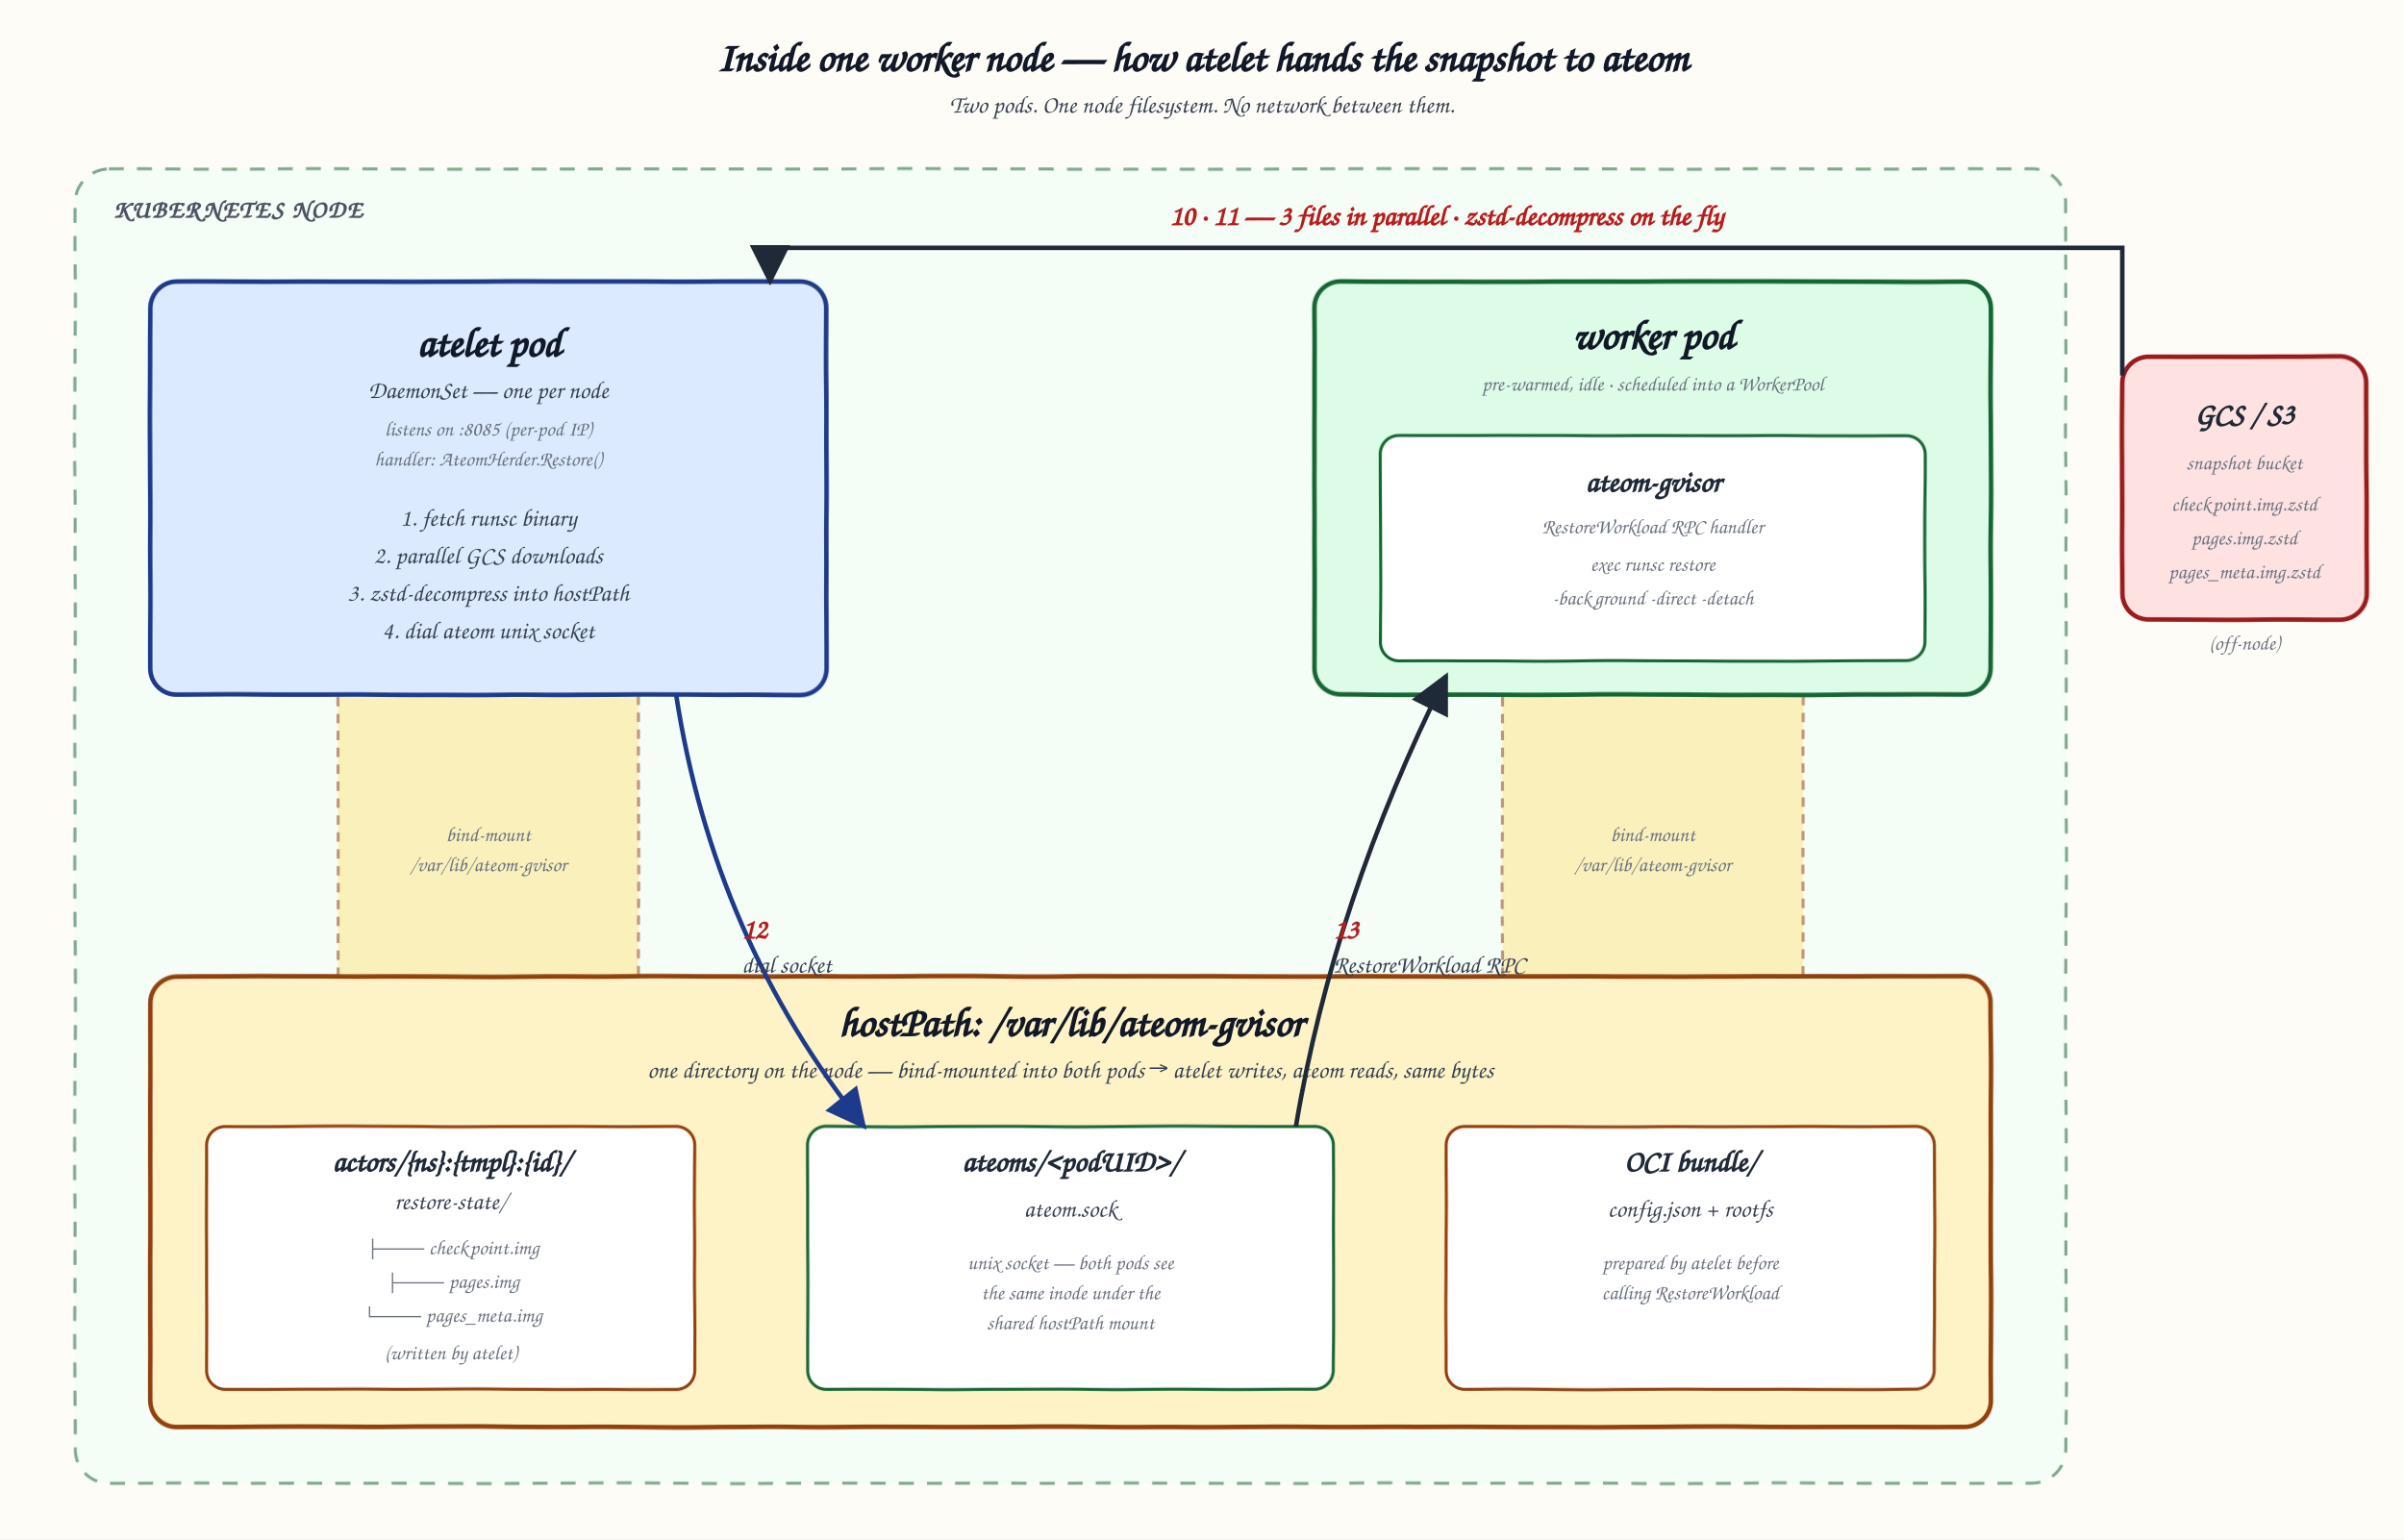
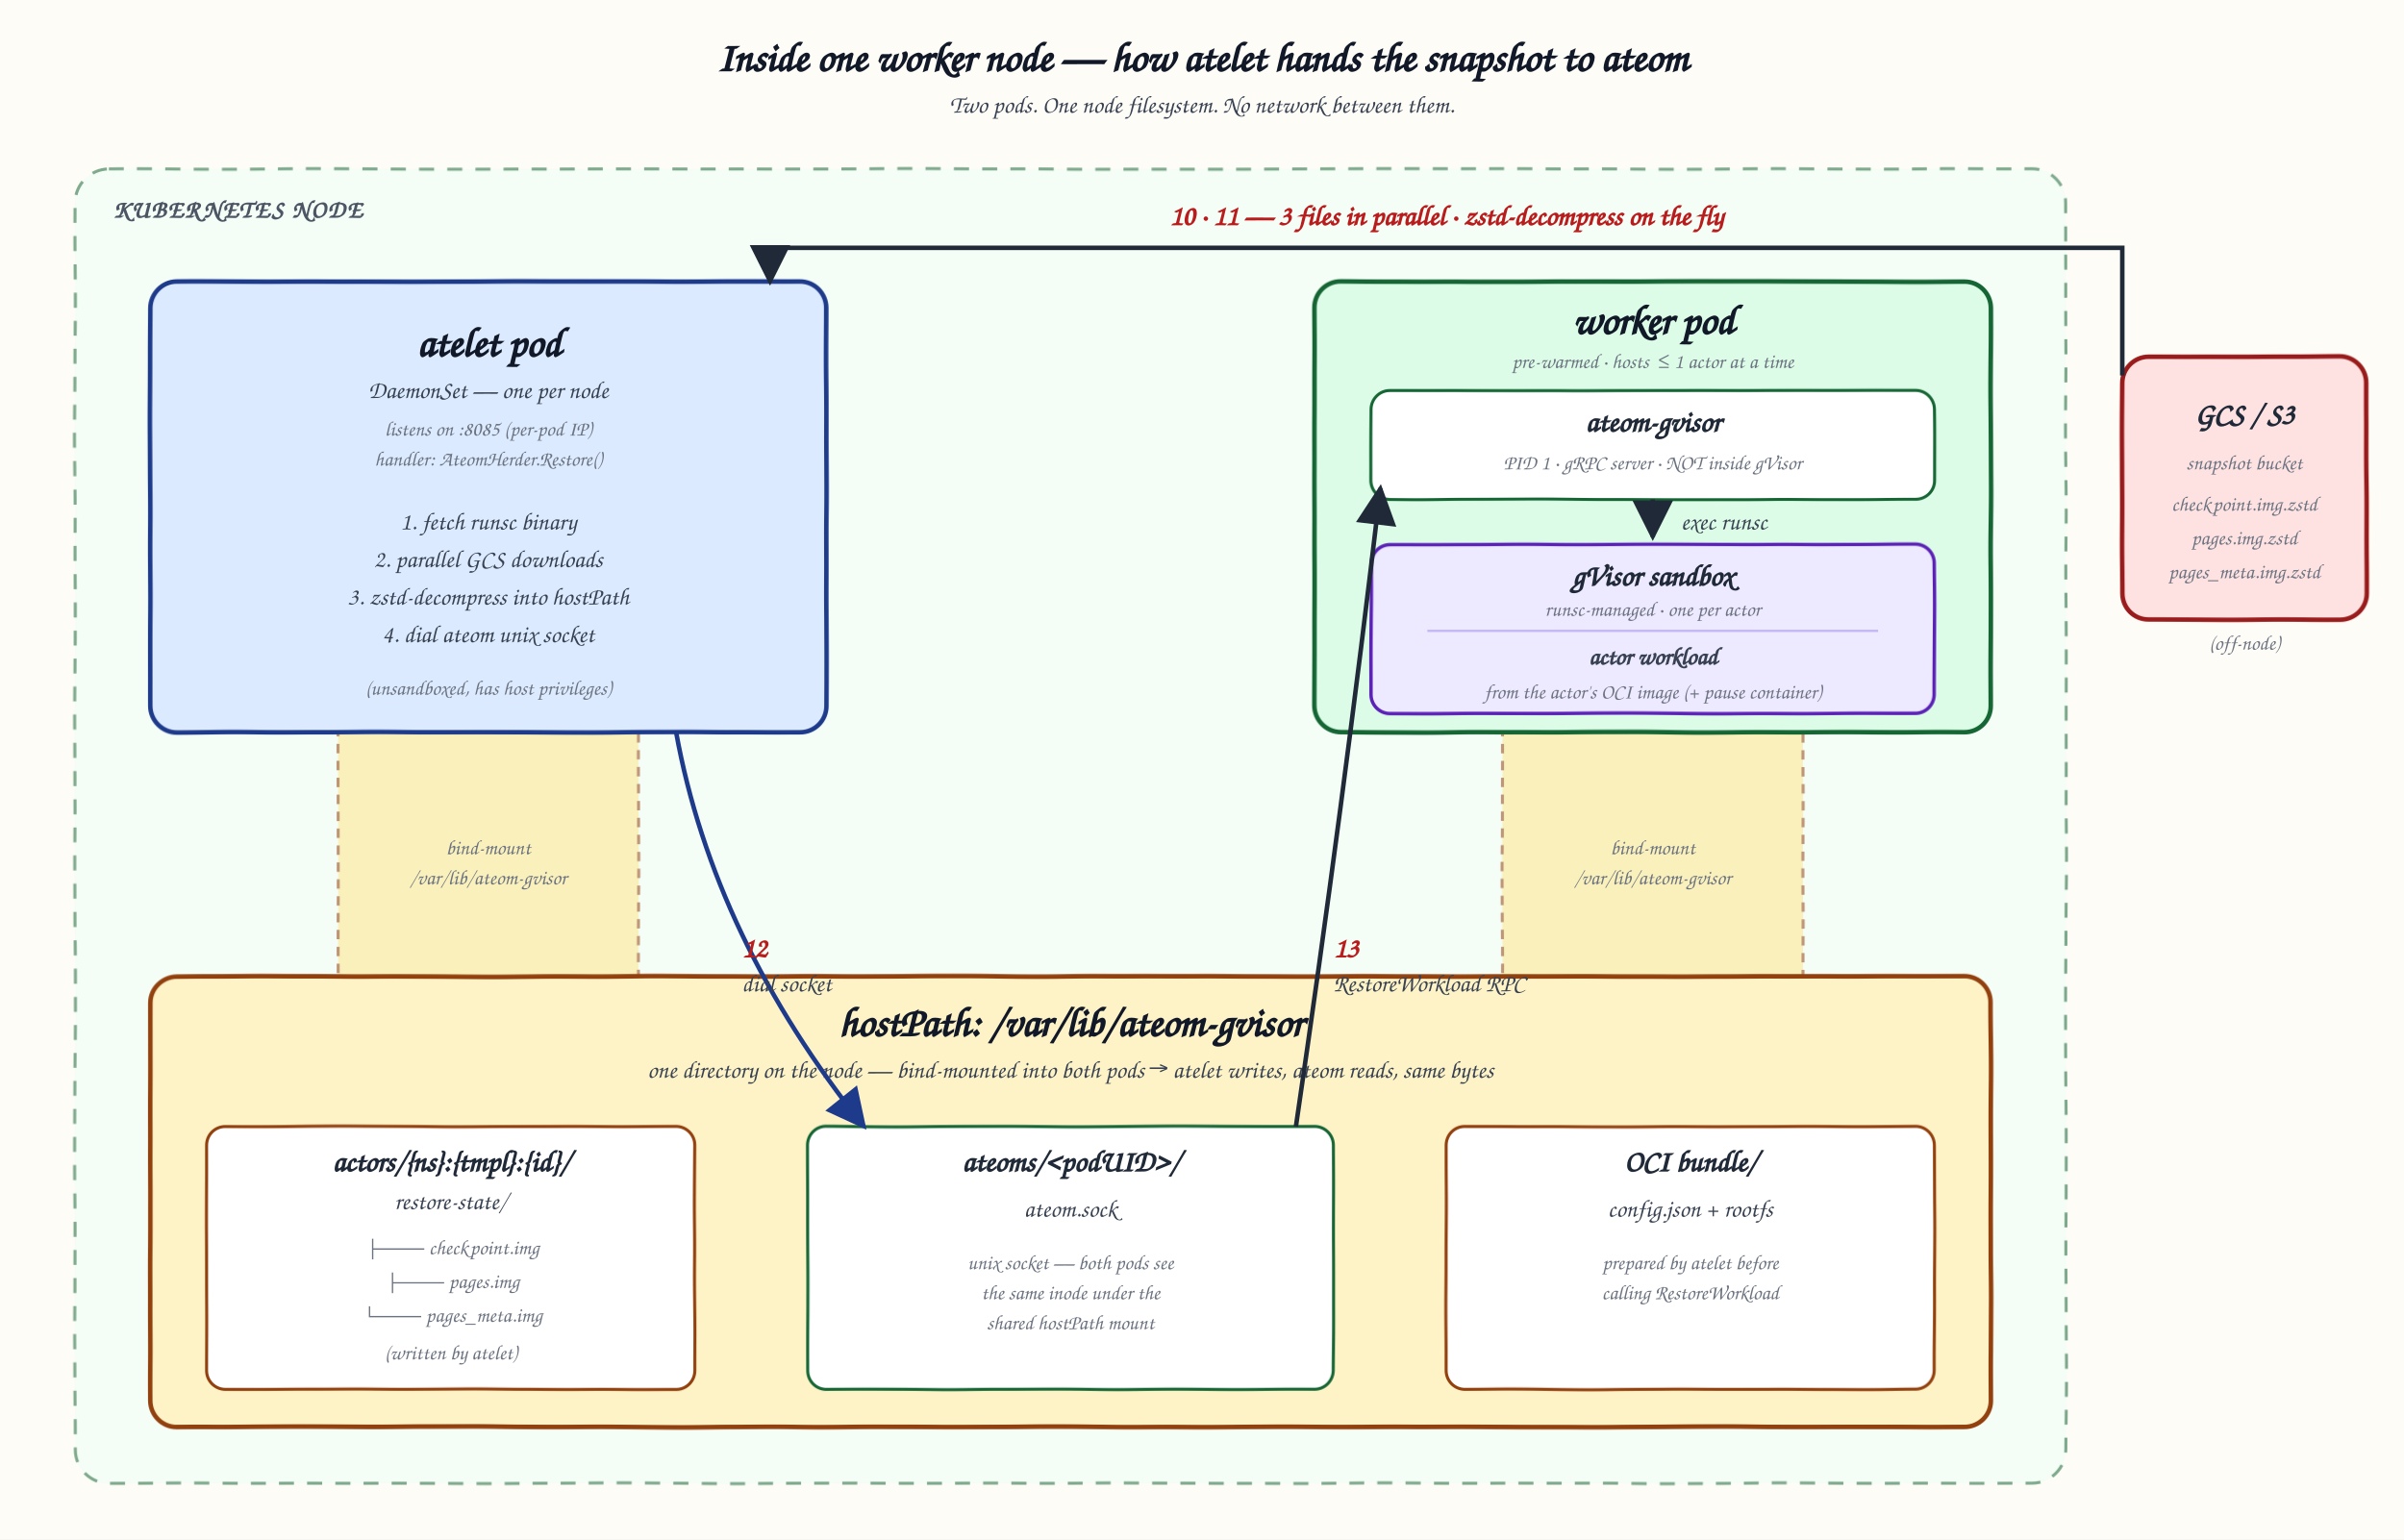
<svg xmlns="http://www.w3.org/2000/svg" viewBox="0 0 1280 820" role="img" aria-labelledby="title desc" font-family="'Comic Sans MS', 'Patrick Hand', 'Caveat', cursive, system-ui, sans-serif">
  <defs>
    <filter id="sketch" x="-2%" y="-2%" width="104%" height="104%">
      <feTurbulence type="fractalNoise" baseFrequency="0.018" numOctaves="2" seed="9" result="noise" />
      <feDisplacementMap in="SourceGraphic" in2="noise" scale="0.8" />
    </filter>
    <filter id="sketch-region" x="-2%" y="-2%" width="104%" height="104%">
      <feTurbulence type="fractalNoise" baseFrequency="0.014" numOctaves="2" seed="21" result="noise" />
      <feDisplacementMap in="SourceGraphic" in2="noise" scale="1.0" />
    </filter>
    <marker id="arrow" viewBox="0 0 10 10" refX="9" refY="5" markerWidth="9" markerHeight="9" orient="auto-start-reverse">
      <path d="M 0 0 L 10 5 L 0 10 z" fill="#1f2937" />
    </marker>
    <marker id="arrow-blue" viewBox="0 0 10 10" refX="9" refY="5" markerWidth="9" markerHeight="9" orient="auto-start-reverse">
      <path d="M 0 0 L 10 5 L 0 10 z" fill="#1e3a8a" />
    </marker>
    <style>
      .box-pod   { fill: #dcfce7; stroke: #166534; stroke-width: 2.4; }
      .box-cp    { fill: #dbeafe; stroke: #1e3a8a; stroke-width: 2.4; }
      .box-st    { fill: #fee2e2; stroke: #991b1b; stroke-width: 2.4; }
      .box-host  { fill: #fef3c7; stroke: #92400e; stroke-width: 2.4; }
      .box-file  { fill: #ffffff; stroke: #92400e; stroke-width: 1.6; }
      .box-sock  { fill: #ffffff; stroke: #166534; stroke-width: 1.6; }
      .box-gvis  { fill: #ffffff; stroke: #166534; stroke-width: 1.6; }
      .box-note  { fill: #fef9c3; stroke: #a16207; stroke-width: 2.4; }

      .label-big   { font-size: 22px; font-weight: 700; fill: #111827; }
      .label-med   { font-size: 16px; font-weight: 700; fill: #1f2937; }
      .label-sm    { font-size: 13px; fill: #374151; }
      .label-tiny  { font-size: 11px; fill: #6b7280; }
      .region-tag  { font-size: 13px; font-weight: 700; fill: #4b5563; letter-spacing: 0.08em; }

      .conn      { fill: none; stroke: #1f2937; stroke-width: 2.4; marker-end: url(#arrow); }
      .conn-blue { fill: none; stroke: #1e3a8a; stroke-width: 2.4; marker-end: url(#arrow-blue); }
      .mount     { fill: #fde68a; stroke: #92400e; stroke-width: 1.6; stroke-dasharray: 5 4; opacity: 0.55; }
      .annot     { font-size: 13px; fill: #374151; font-style: italic; }
      .step      { font-size: 15px; font-weight: 700; fill: #b91c1c; }
    </style>
  </defs>
  <rect width="1280" height="820" fill="#fdfcf7" />
  <text x="640" y="38" text-anchor="middle" class="label-big">Inside one worker node — how atelet hands the snapshot to ateom</text>
  <text x="640" y="60" text-anchor="middle" class="annot">Two pods. One node filesystem. No network between them.</text>
  <g filter="url(#sketch-region)" opacity="0.55">
    <rect x="40" y="90" width="1060" height="700" rx="18" fill="#ecfdf5" stroke="#166534" stroke-width="1.6" stroke-dasharray="8 7" />
  </g>
  <text x="60" y="116" class="region-tag">KUBERNETES NODE</text>
  <g filter="url(#sketch)">
-     <rect x="180" y="360" width="160" height="170" rx="6" class="mount" />
-     <rect x="800" y="360" width="160" height="170" rx="6" class="mount" />
+     <rect x="180" y="380" width="160" height="150" rx="6" class="mount" />
+     <rect x="800" y="380" width="160" height="150" rx="6" class="mount" />
  </g>
-   <text x="260" y="448" text-anchor="middle" class="label-tiny" fill="#92400e">bind-mount</text>
-   <text x="260" y="464" text-anchor="middle" class="label-tiny" fill="#92400e">/var/lib/ateom-gvisor</text>
-   <text x="880" y="448" text-anchor="middle" class="label-tiny" fill="#92400e">bind-mount</text>
-   <text x="880" y="464" text-anchor="middle" class="label-tiny" fill="#92400e">/var/lib/ateom-gvisor</text>
+   <text x="260" y="455" text-anchor="middle" class="label-tiny" fill="#92400e">bind-mount</text>
+   <text x="260" y="471" text-anchor="middle" class="label-tiny" fill="#92400e">/var/lib/ateom-gvisor</text>
+   <text x="880" y="455" text-anchor="middle" class="label-tiny" fill="#92400e">bind-mount</text>
+   <text x="880" y="471" text-anchor="middle" class="label-tiny" fill="#92400e">/var/lib/ateom-gvisor</text>
  <g filter="url(#sketch)">
-     <rect x="80" y="150" width="360" height="220" rx="14" class="box-cp" />
+     <rect x="80" y="150" width="360" height="240" rx="14" class="box-cp" />
  </g>
  <text x="260" y="190" text-anchor="middle" class="label-big">atelet pod</text>
  <text x="260" y="212" text-anchor="middle" class="label-sm">DaemonSet — one per node</text>
  <text x="260" y="232" text-anchor="middle" class="label-tiny">listens on :8085 (per-pod IP)</text>
  <text x="260" y="248" text-anchor="middle" class="label-tiny">handler: AteomHerder.Restore()</text>
-   <text x="260" y="280" text-anchor="middle" class="label-sm">1. fetch runsc binary</text>
-   <text x="260" y="300" text-anchor="middle" class="label-sm">2. parallel GCS downloads</text>
-   <text x="260" y="320" text-anchor="middle" class="label-sm">3. zstd-decompress into hostPath</text>
-   <text x="260" y="340" text-anchor="middle" class="label-sm">4. dial ateom unix socket</text>
+   <text x="260" y="282" text-anchor="middle" class="label-sm">1. fetch runsc binary</text>
+   <text x="260" y="302" text-anchor="middle" class="label-sm">2. parallel GCS downloads</text>
+   <text x="260" y="322" text-anchor="middle" class="label-sm">3. zstd-decompress into hostPath</text>
+   <text x="260" y="342" text-anchor="middle" class="label-sm">4. dial ateom unix socket</text>
+   <text x="260" y="370" text-anchor="middle" class="label-tiny" fill="#6b7280">(unsandboxed, has host privileges)</text>
  <g filter="url(#sketch)">
-     <rect x="700" y="150" width="360" height="220" rx="14" class="box-pod" />
+     <rect x="700" y="150" width="360" height="240" rx="14" class="box-pod" />
  </g>
-   <text x="880" y="186" text-anchor="middle" class="label-big">worker pod</text>
-   <text x="880" y="208" text-anchor="middle" class="label-tiny">pre-warmed, idle · scheduled into a WorkerPool</text>
+   <text x="880" y="178" text-anchor="middle" class="label-big">worker pod</text>
+   <text x="880" y="196" text-anchor="middle" class="label-tiny">pre-warmed · hosts ≤1 actor at a time</text>
  <g filter="url(#sketch)">
-     <rect x="735" y="232" width="290" height="120" rx="10" class="box-gvis" />
+     <rect x="730" y="208" width="300" height="58" rx="10" class="box-gvis" />
  </g>
-   <text x="880" y="262" text-anchor="middle" class="label-med">ateom-gvisor</text>
-   <text x="880" y="284" text-anchor="middle" class="label-tiny">RestoreWorkload RPC handler</text>
-   <text x="880" y="304" text-anchor="middle" class="label-tiny">exec runsc restore</text>
-   <text x="880" y="322" text-anchor="middle" class="label-tiny">-background -direct -detach</text>
+   <text x="880" y="230" text-anchor="middle" class="label-med">ateom-gvisor</text>
+   <text x="880" y="250" text-anchor="middle" class="label-tiny">PID 1 · gRPC server · NOT inside gVisor</text>
+   <path d="M 880 266 L 880 286" class="conn" stroke="#5b21b6" />
+   <text x="895" y="282" class="annot" fill="#5b21b6">exec runsc</text>
+   <g filter="url(#sketch)">
+     <rect x="730" y="290" width="300" height="90" rx="10" fill="#ede9fe" stroke="#5b21b6" stroke-width="1.8" />
+   </g>
+   <text x="880" y="312" text-anchor="middle" class="label-med" fill="#5b21b6">gVisor sandbox</text>
+   <text x="880" y="328" text-anchor="middle" class="label-tiny" fill="#5b21b6">runsc-managed · one per actor</text>
+   <line x1="760" y1="336" x2="1000" y2="336" stroke="#c4b5fd" stroke-width="1.2" />
+   <text x="880" y="354" text-anchor="middle" class="label-sm" font-weight="700">actor workload</text>
+   <text x="880" y="372" text-anchor="middle" class="label-tiny">from the actor's OCI image (+ pause container)</text>
  <g filter="url(#sketch)">
    <rect x="1130" y="190" width="130" height="140" rx="14" class="box-st" />
  </g>
  <text x="1195" y="226" text-anchor="middle" class="label-med">GCS / S3</text>
  <text x="1195" y="250" text-anchor="middle" class="label-tiny">snapshot bucket</text>
  <text x="1195" y="272" text-anchor="middle" class="label-tiny">checkpoint.img.zstd</text>
  <text x="1195" y="290" text-anchor="middle" class="label-tiny">pages.img.zstd</text>
  <text x="1195" y="308" text-anchor="middle" class="label-tiny">pages_meta.img.zstd</text>
  <text x="1195" y="346" text-anchor="middle" class="label-tiny" fill="#991b1b">(off-node)</text>
  <g filter="url(#sketch)">
    <rect x="80" y="520" width="980" height="240" rx="14" class="box-host" />
  </g>
  <text x="570" y="552" text-anchor="middle" class="label-big">hostPath: /var/lib/ateom-gvisor</text>
  <text x="570" y="574" text-anchor="middle" class="annot">one directory on the node — bind-mounted into both pods → atelet writes, ateom reads, same bytes</text>
  <g filter="url(#sketch)">
    <rect x="110" y="600" width="260" height="140" rx="10" class="box-file" />
  </g>
  <text x="240" y="624" text-anchor="middle" class="label-med">actors/{ns}:{tmpl}:{id}/</text>
  <text x="240" y="644" text-anchor="middle" class="label-sm">restore-state/</text>
  <text x="240" y="668" text-anchor="middle" class="label-tiny">├── checkpoint.img</text>
  <text x="240" y="686" text-anchor="middle" class="label-tiny">├── pages.img</text>
  <text x="240" y="704" text-anchor="middle" class="label-tiny">└── pages_meta.img</text>
  <text x="240" y="724" text-anchor="middle" class="label-tiny" fill="#6b7280">(written by atelet)</text>
  <g filter="url(#sketch)">
    <rect x="430" y="600" width="280" height="140" rx="10" class="box-sock" />
  </g>
  <text x="570" y="624" text-anchor="middle" class="label-med">ateoms/&lt;podUID&gt;/</text>
  <text x="570" y="648" text-anchor="middle" class="label-sm">ateom.sock</text>
  <text x="570" y="676" text-anchor="middle" class="label-tiny">unix socket — both pods see</text>
  <text x="570" y="692" text-anchor="middle" class="label-tiny">the same inode under the</text>
  <text x="570" y="708" text-anchor="middle" class="label-tiny">shared hostPath mount</text>
  <g filter="url(#sketch)">
    <rect x="770" y="600" width="260" height="140" rx="10" class="box-file" />
  </g>
  <text x="900" y="624" text-anchor="middle" class="label-med">OCI bundle/</text>
  <text x="900" y="648" text-anchor="middle" class="label-sm">config.json + rootfs</text>
  <text x="900" y="676" text-anchor="middle" class="label-tiny">prepared by atelet before</text>
  <text x="900" y="692" text-anchor="middle" class="label-tiny">calling RestoreWorkload</text>
  <path d="M 1130 200 L 1130 132 L 410 132 L 410 150" class="conn" />
  <text x="770" y="120" text-anchor="middle" class="step">10 · 11 — 3 files in parallel · zstd-decompress on the fly</text>
-   <path d="M 360 370 Q 380 500 460 600" class="conn-blue" />
-   <text x="395" y="500" class="step">12</text>
-   <text x="395" y="518" class="annot">dial socket</text>
-   <path d="M 690 600 Q 710 480 770 360" class="conn" />
-   <text x="710" y="500" class="step">13</text>
-   <text x="710" y="518" class="annot">RestoreWorkload RPC</text>
+   <path d="M 360 390 Q 380 500 460 600" class="conn-blue" />
+   <text x="395" y="510" class="step">12</text>
+   <text x="395" y="528" class="annot">dial socket</text>
+   <path d="M 690 600 Q 715 430 735 260" class="conn" />
+   <text x="710" y="510" class="step">13</text>
+   <text x="710" y="528" class="annot">RestoreWorkload RPC</text>
</svg>
